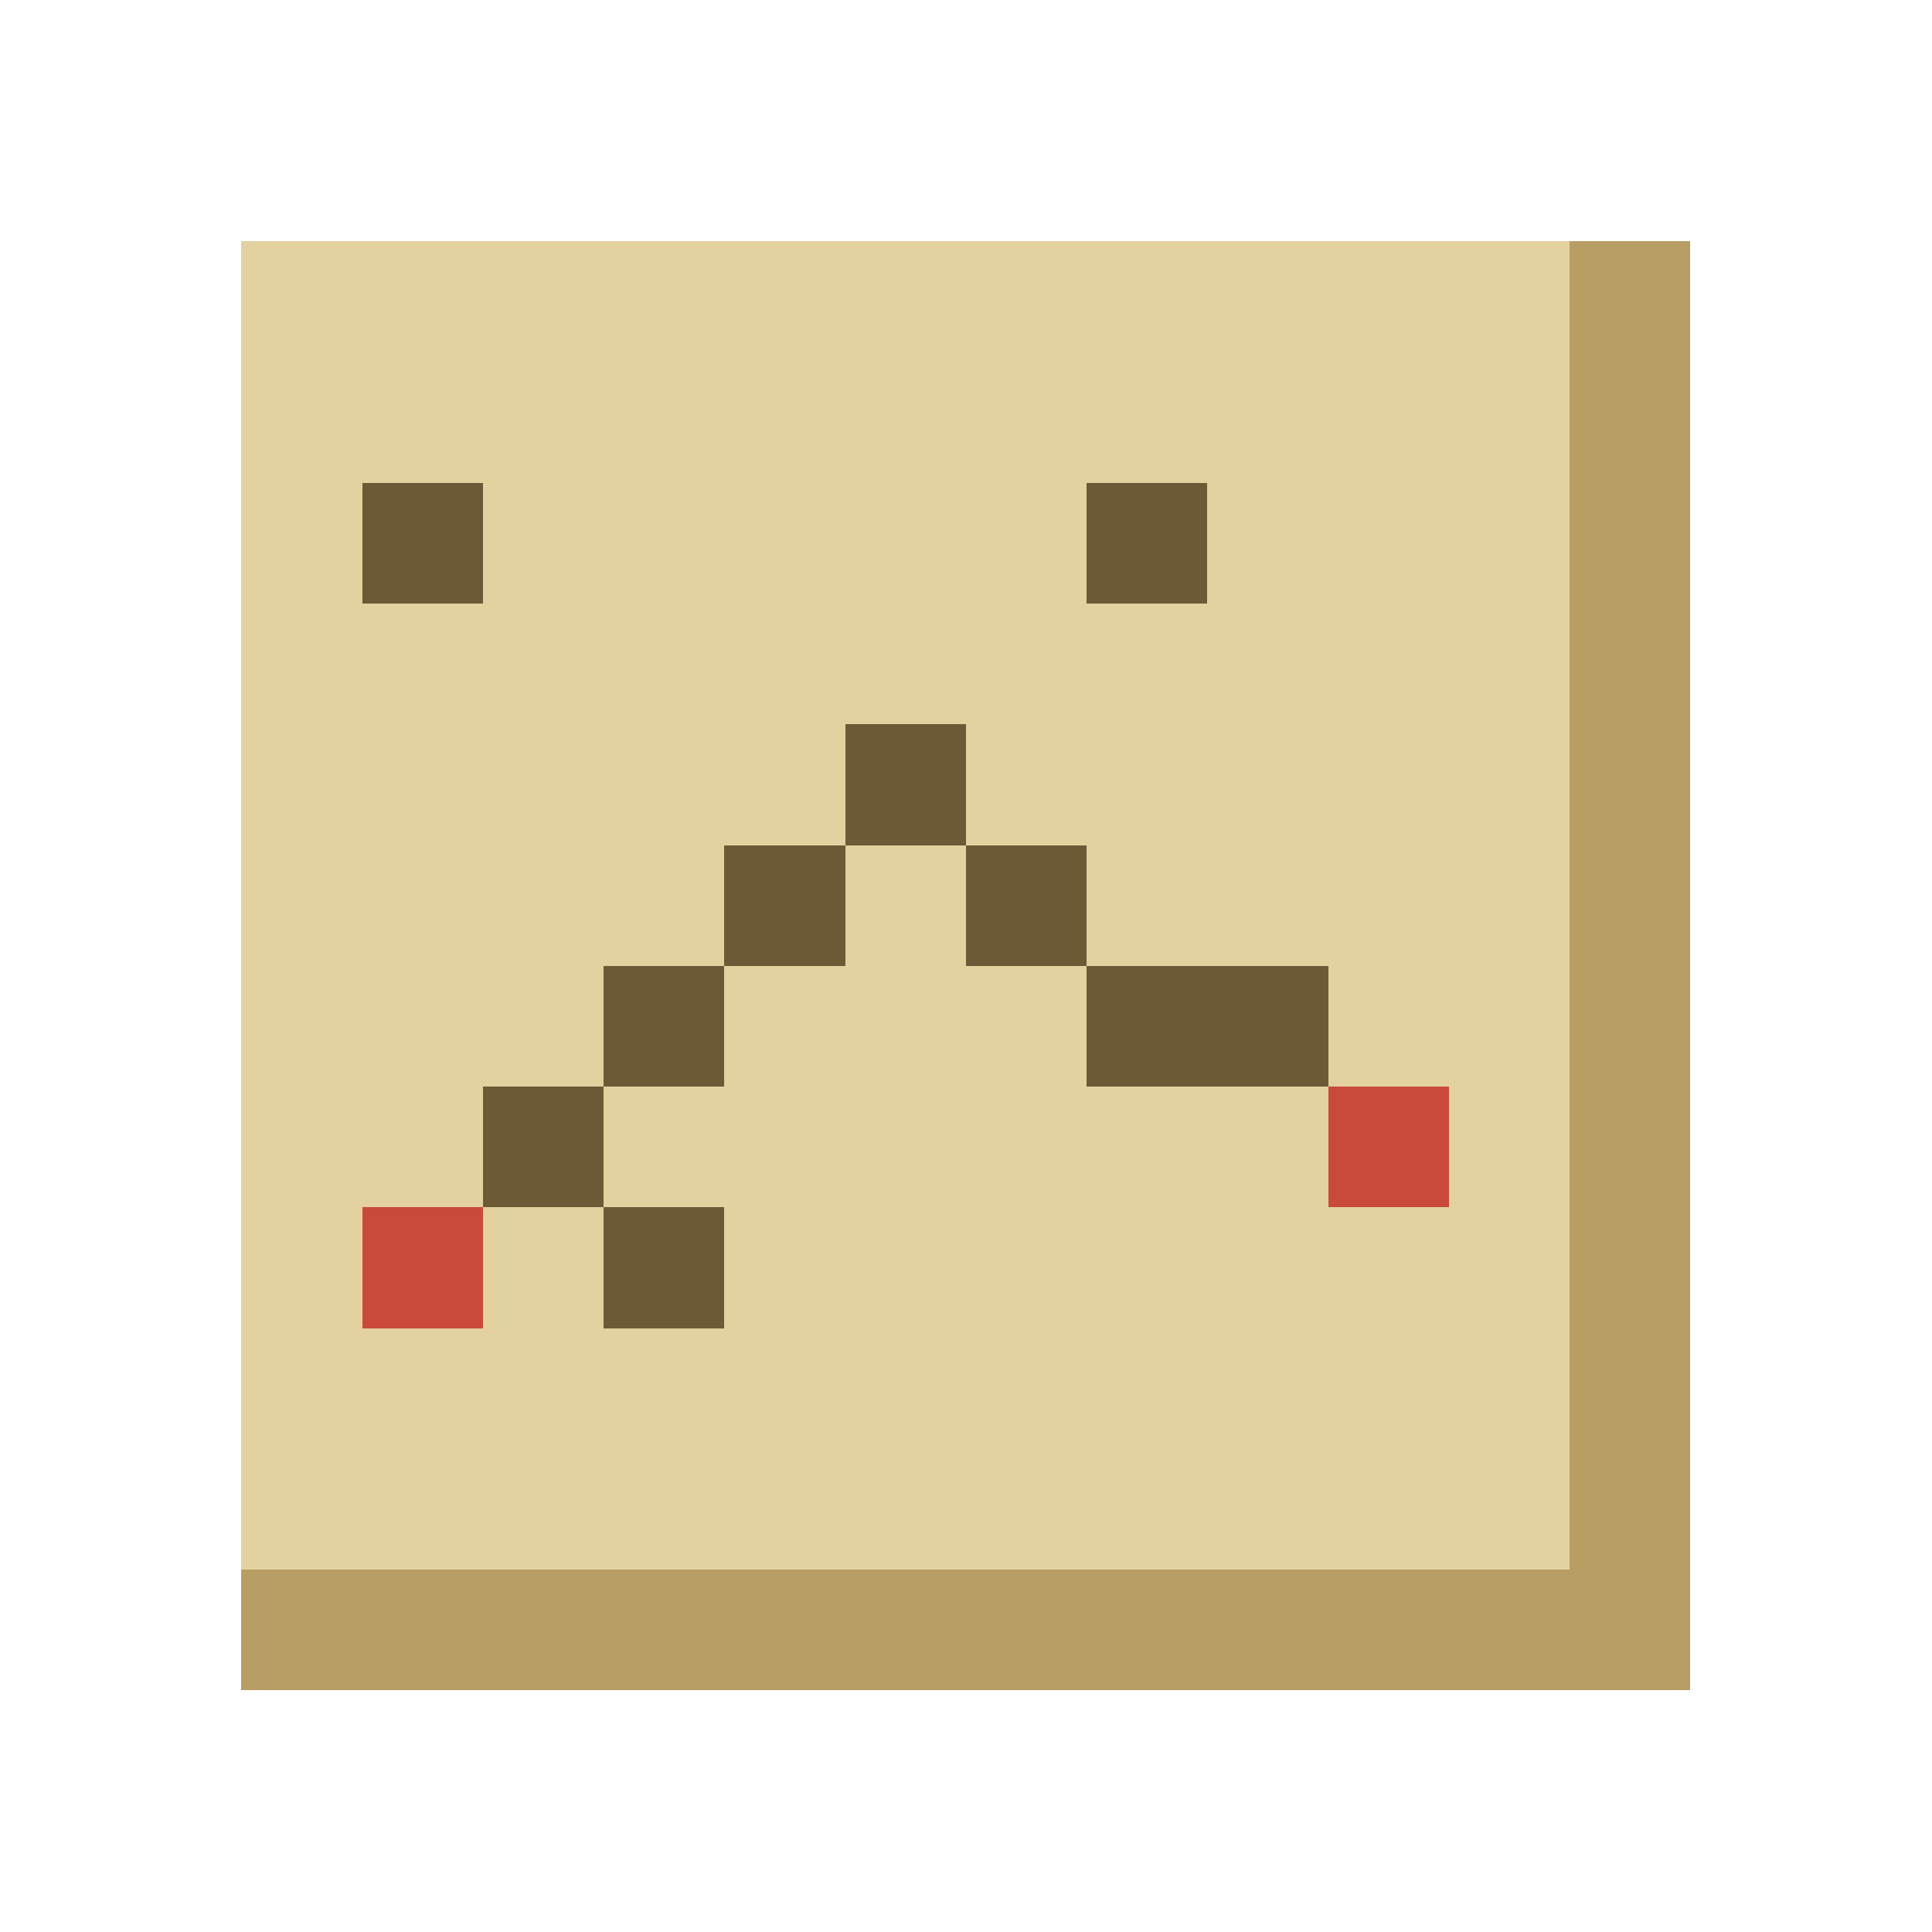
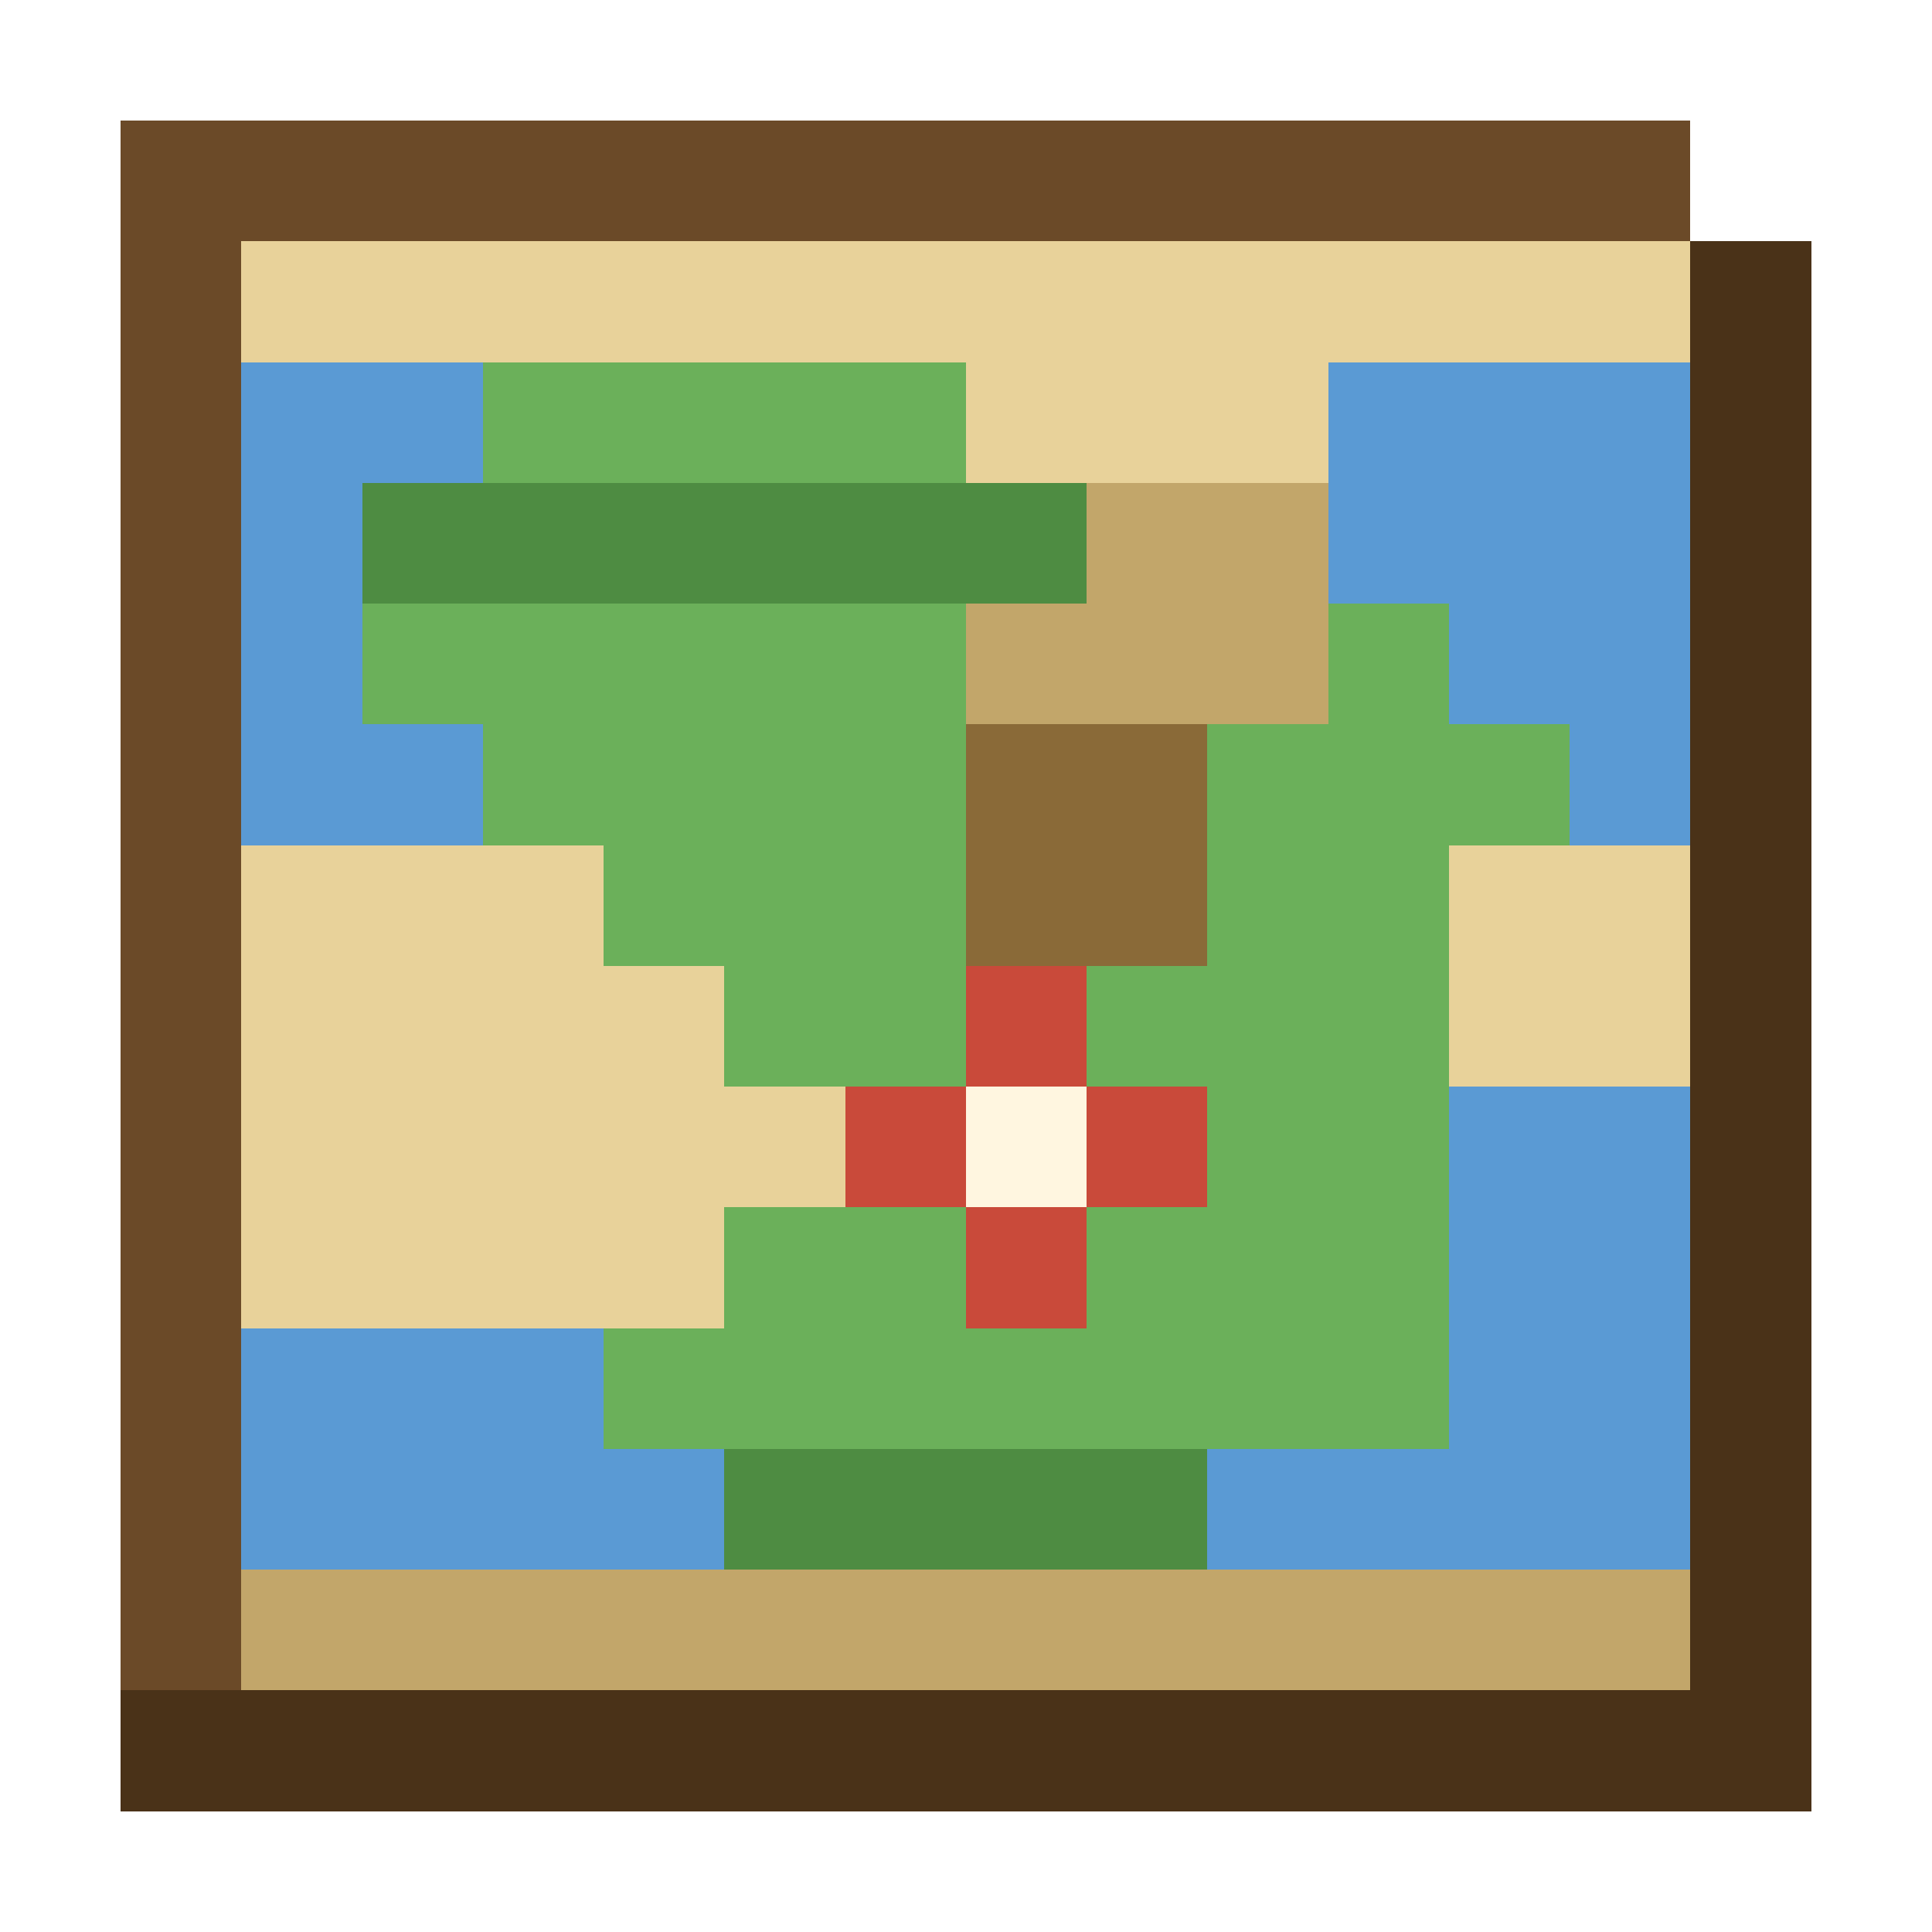
<svg xmlns="http://www.w3.org/2000/svg" viewBox="0 0 16 16" shape-rendering="crispEdges">
-   <rect x="2" y="2" width="11" height="1" fill="#e3d2a0" />
-   <rect x="13" y="2" width="1" height="1" fill="#b89e64" />
-   <rect x="2" y="3" width="11" height="1" fill="#e3d2a0" />
-   <rect x="13" y="3" width="1" height="1" fill="#b89e64" />
-   <rect x="2" y="4" width="1" height="1" fill="#e3d2a0" />
-   <rect x="3" y="4" width="1" height="1" fill="#6b5a35" />
-   <rect x="4" y="4" width="5" height="1" fill="#e3d2a0" />
-   <rect x="9" y="4" width="1" height="1" fill="#6b5a35" />
-   <rect x="10" y="4" width="3" height="1" fill="#e3d2a0" />
-   <rect x="13" y="4" width="1" height="1" fill="#b89e64" />
-   <rect x="2" y="5" width="11" height="1" fill="#e3d2a0" />
-   <rect x="13" y="5" width="1" height="1" fill="#b89e64" />
-   <rect x="2" y="6" width="5" height="1" fill="#e3d2a0" />
-   <rect x="7" y="6" width="1" height="1" fill="#6b5a35" />
-   <rect x="8" y="6" width="5" height="1" fill="#e3d2a0" />
-   <rect x="13" y="6" width="1" height="1" fill="#b89e64" />
-   <rect x="2" y="7" width="4" height="1" fill="#e3d2a0" />
-   <rect x="6" y="7" width="1" height="1" fill="#6b5a35" />
-   <rect x="7" y="7" width="1" height="1" fill="#e3d2a0" />
-   <rect x="8" y="7" width="1" height="1" fill="#6b5a35" />
-   <rect x="9" y="7" width="4" height="1" fill="#e3d2a0" />
-   <rect x="13" y="7" width="1" height="1" fill="#b89e64" />
-   <rect x="2" y="8" width="3" height="1" fill="#e3d2a0" />
-   <rect x="5" y="8" width="1" height="1" fill="#6b5a35" />
-   <rect x="6" y="8" width="3" height="1" fill="#e3d2a0" />
-   <rect x="9" y="8" width="2" height="1" fill="#6b5a35" />
-   <rect x="11" y="8" width="2" height="1" fill="#e3d2a0" />
-   <rect x="13" y="8" width="1" height="1" fill="#b89e64" />
-   <rect x="2" y="9" width="2" height="1" fill="#e3d2a0" />
-   <rect x="4" y="9" width="1" height="1" fill="#6b5a35" />
-   <rect x="5" y="9" width="6" height="1" fill="#e3d2a0" />
-   <rect x="11" y="9" width="1" height="1" fill="#c94a3a" />
-   <rect x="12" y="9" width="1" height="1" fill="#e3d2a0" />
-   <rect x="13" y="9" width="1" height="1" fill="#b89e64" />
-   <rect x="2" y="10" width="1" height="1" fill="#e3d2a0" />
-   <rect x="3" y="10" width="1" height="1" fill="#c94a3a" />
-   <rect x="4" y="10" width="1" height="1" fill="#e3d2a0" />
-   <rect x="5" y="10" width="1" height="1" fill="#6b5a35" />
-   <rect x="6" y="10" width="7" height="1" fill="#e3d2a0" />
-   <rect x="13" y="10" width="1" height="1" fill="#b89e64" />
-   <rect x="2" y="11" width="11" height="1" fill="#e3d2a0" />
-   <rect x="13" y="11" width="1" height="1" fill="#b89e64" />
-   <rect x="2" y="12" width="11" height="1" fill="#e3d2a0" />
-   <rect x="13" y="12" width="1" height="1" fill="#b89e64" />
-   <rect x="2" y="13" width="12" height="1" fill="#b89e64" />
+   <rect x="1" y="1" width="13" height="1" fill="#6b4a28" />
+   <rect x="1" y="2" width="1" height="12" fill="#6b4a28" />
+   <rect x="2" y="2" width="12" height="1" fill="#e8d29a" />
+   <rect x="14" y="2" width="1" height="12" fill="#4a3218" />
+   <rect x="2" y="3" width="2" height="1" fill="#5a9ad4" />
+   <rect x="4" y="3" width="4" height="1" fill="#6bb05a" />
+   <rect x="8" y="3" width="3" height="1" fill="#e8d29a" />
+   <rect x="11" y="3" width="3" height="1" fill="#5a9ad4" />
+   <rect x="2" y="4" width="1" height="1" fill="#5a9ad4" />
+   <rect x="3" y="4" width="6" height="1" fill="#4e8c42" />
+   <rect x="9" y="4" width="2" height="1" fill="#c2a66a" />
+   <rect x="11" y="4" width="3" height="1" fill="#5a9ad4" />
+   <rect x="2" y="5" width="1" height="1" fill="#5a9ad4" />
+   <rect x="3" y="5" width="5" height="1" fill="#6bb05a" />
+   <rect x="8" y="5" width="3" height="1" fill="#c2a66a" />
+   <rect x="11" y="5" width="1" height="1" fill="#6bb05a" />
+   <rect x="12" y="5" width="2" height="1" fill="#5a9ad4" />
+   <rect x="2" y="6" width="2" height="1" fill="#5a9ad4" />
+   <rect x="4" y="6" width="4" height="1" fill="#6bb05a" />
+   <rect x="8" y="6" width="2" height="1" fill="#8a6a38" />
+   <rect x="10" y="6" width="3" height="1" fill="#6bb05a" />
+   <rect x="13" y="6" width="1" height="1" fill="#5a9ad4" />
+   <rect x="2" y="7" width="3" height="1" fill="#e8d29a" />
+   <rect x="5" y="7" width="3" height="1" fill="#6bb05a" />
+   <rect x="8" y="7" width="2" height="1" fill="#8a6a38" />
+   <rect x="10" y="7" width="2" height="1" fill="#6bb05a" />
+   <rect x="12" y="7" width="2" height="1" fill="#e8d29a" />
+   <rect x="2" y="8" width="4" height="1" fill="#e8d29a" />
+   <rect x="6" y="8" width="2" height="1" fill="#6bb05a" />
+   <rect x="8" y="8" width="1" height="1" fill="#c94a3a" />
+   <rect x="9" y="8" width="3" height="1" fill="#6bb05a" />
+   <rect x="12" y="8" width="2" height="1" fill="#e8d29a" />
+   <rect x="2" y="9" width="5" height="1" fill="#e8d29a" />
+   <rect x="7" y="9" width="1" height="1" fill="#c94a3a" />
+   <rect x="8" y="9" width="1" height="1" fill="#fff6e0" />
+   <rect x="9" y="9" width="1" height="1" fill="#c94a3a" />
+   <rect x="10" y="9" width="2" height="1" fill="#6bb05a" />
+   <rect x="12" y="9" width="2" height="1" fill="#5a9ad4" />
+   <rect x="2" y="10" width="4" height="1" fill="#e8d29a" />
+   <rect x="6" y="10" width="2" height="1" fill="#6bb05a" />
+   <rect x="8" y="10" width="1" height="1" fill="#c94a3a" />
+   <rect x="9" y="10" width="3" height="1" fill="#6bb05a" />
+   <rect x="12" y="10" width="2" height="1" fill="#5a9ad4" />
+   <rect x="2" y="11" width="3" height="1" fill="#5a9ad4" />
+   <rect x="5" y="11" width="7" height="1" fill="#6bb05a" />
+   <rect x="12" y="11" width="2" height="1" fill="#5a9ad4" />
+   <rect x="2" y="12" width="4" height="1" fill="#5a9ad4" />
+   <rect x="6" y="12" width="4" height="1" fill="#4e8c42" />
+   <rect x="10" y="12" width="4" height="1" fill="#5a9ad4" />
+   <rect x="2" y="13" width="12" height="1" fill="#c2a66a" />
+   <rect x="1" y="14" width="14" height="1" fill="#4a3218" />
</svg>
